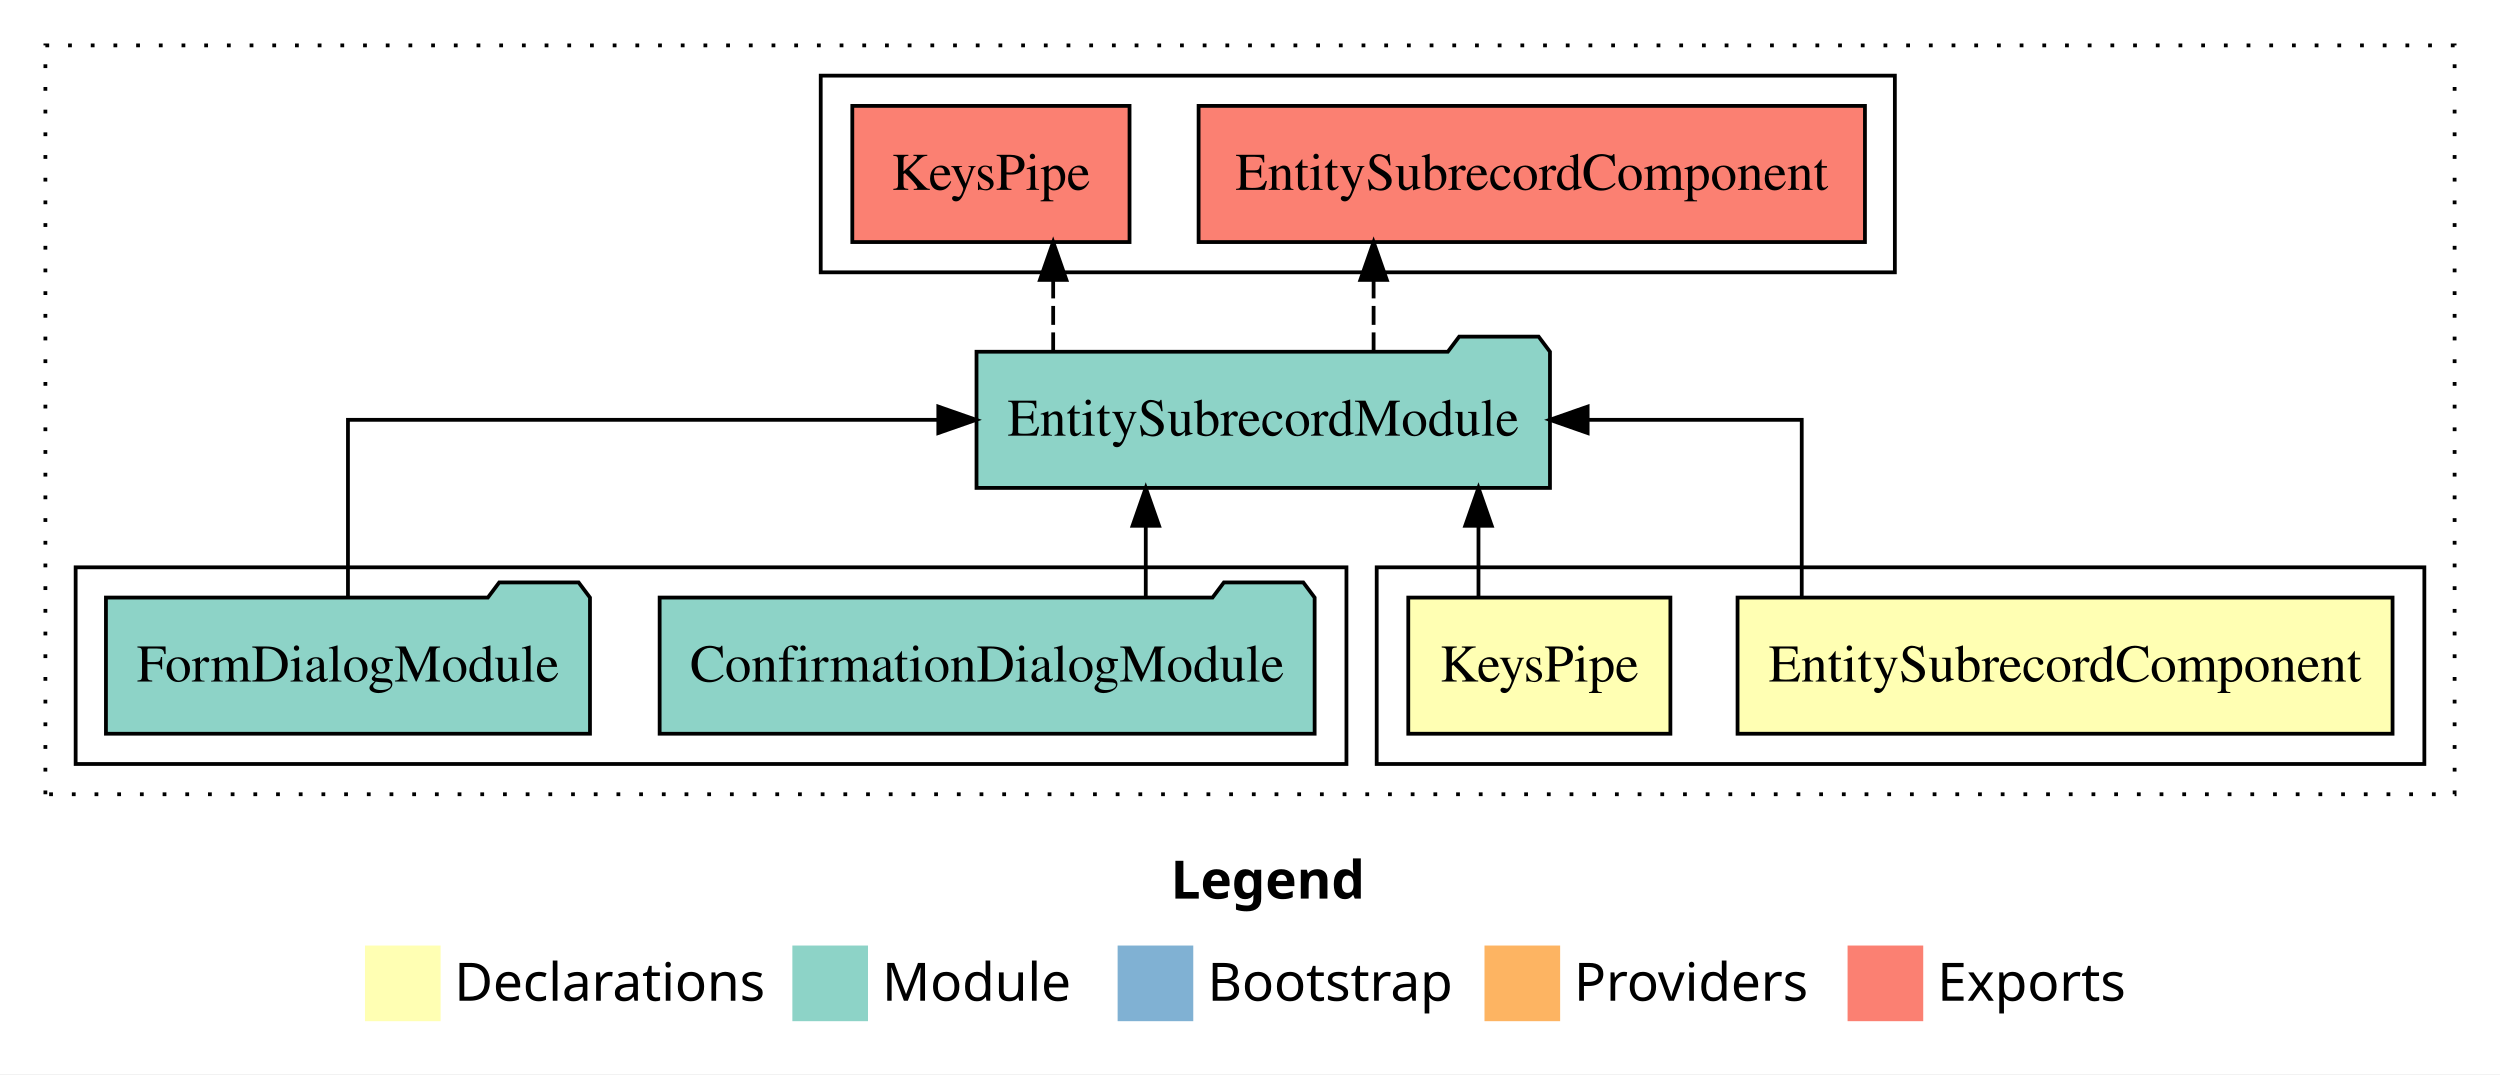
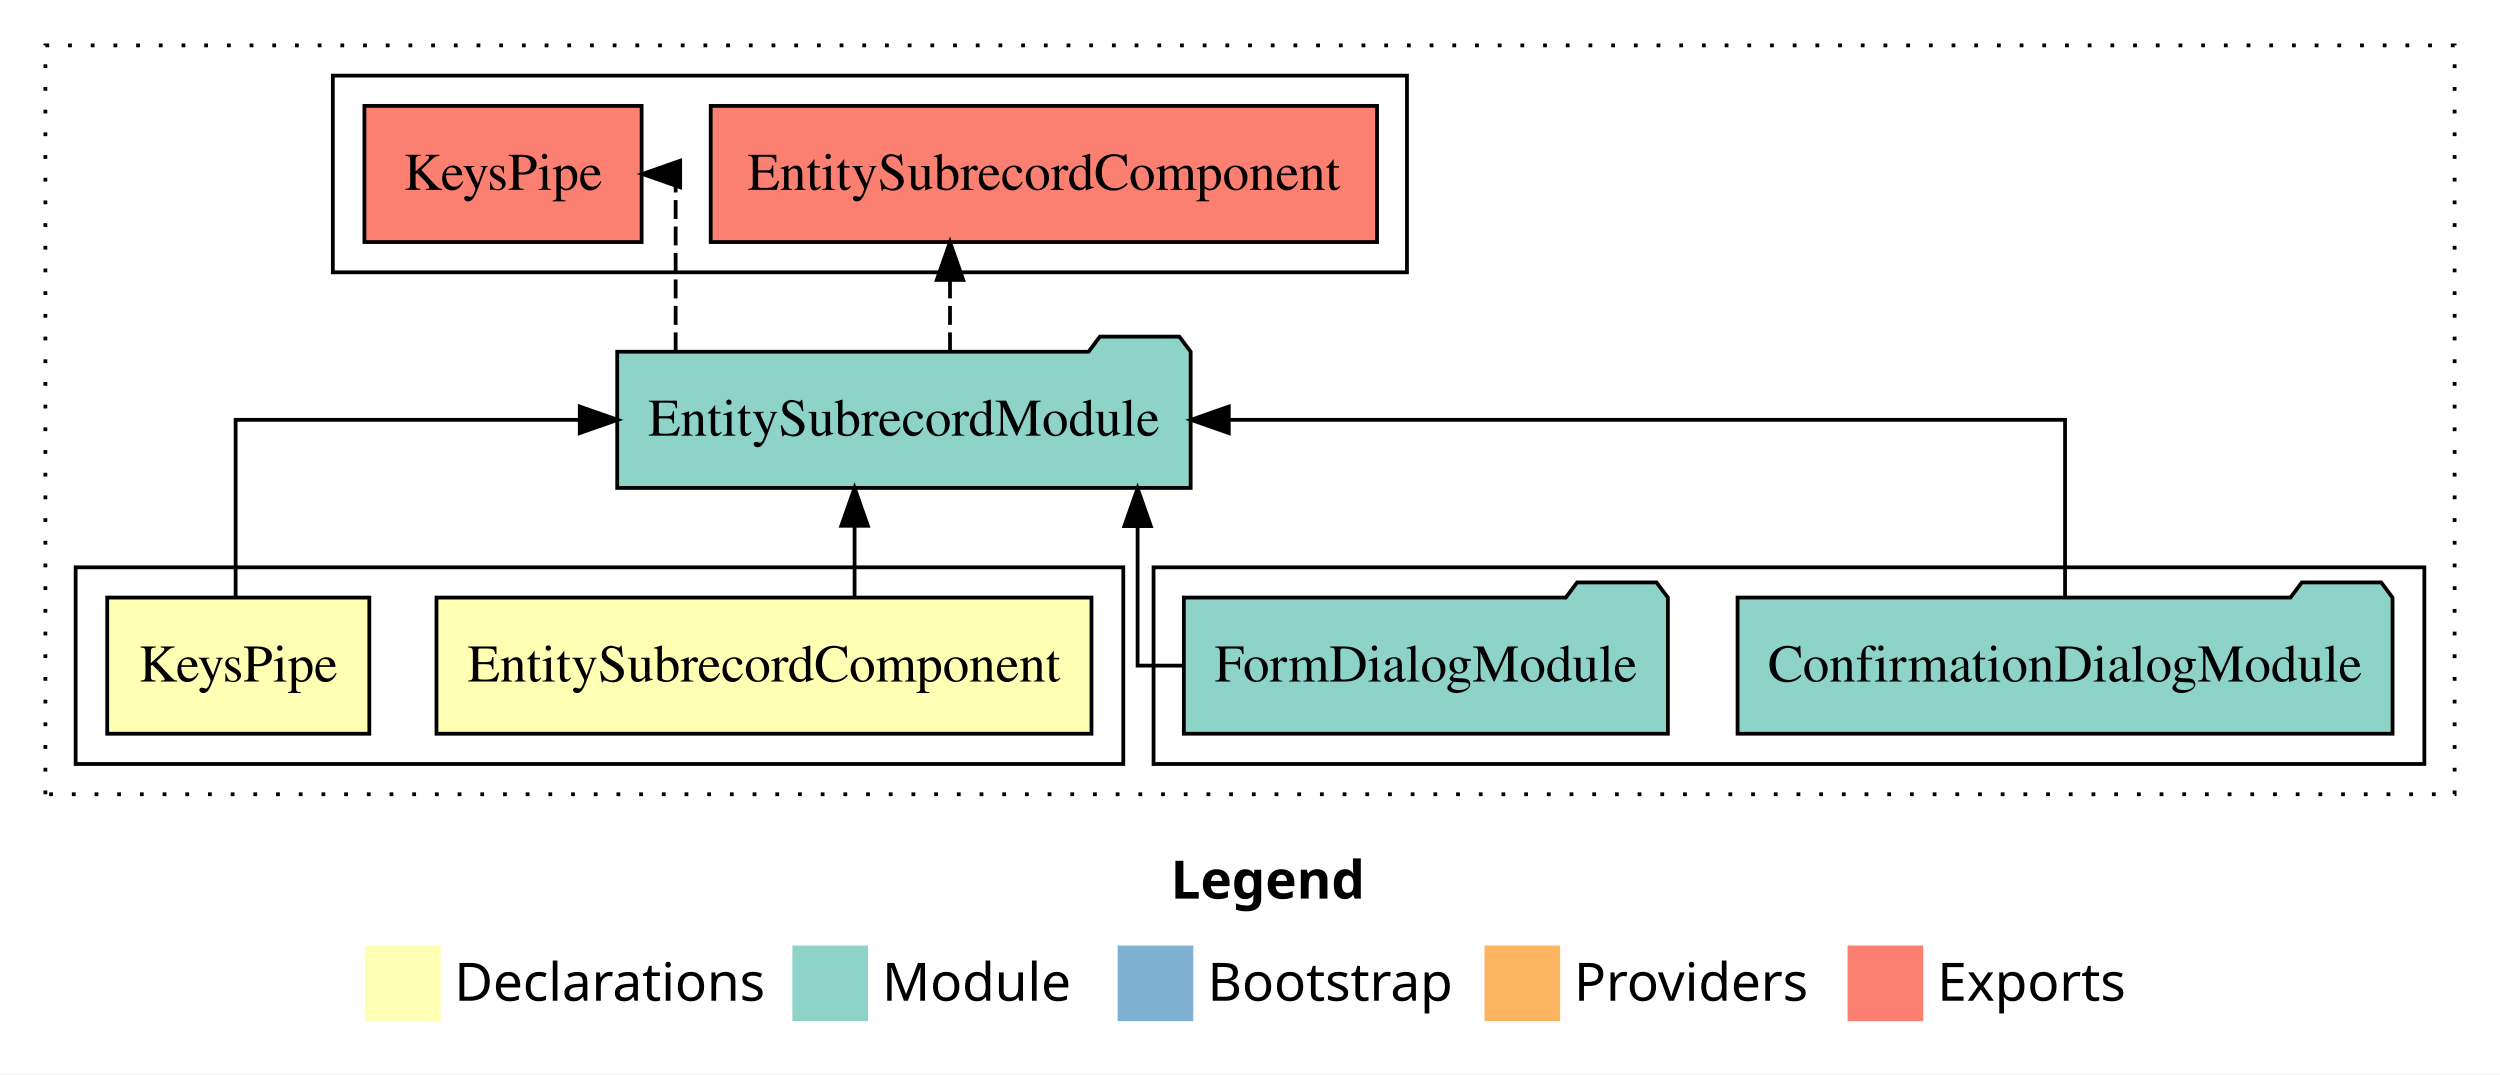
<svg xmlns="http://www.w3.org/2000/svg" width="661pt" height="284pt" viewBox="0.00 0.00 661.00 284.00">
  <g id="graph0" class="graph" transform="scale(1 1) rotate(0) translate(4 280)">
    <polygon fill="white" stroke="transparent" points="-4,4 -4,-280 657,-280 657,4 -4,4" />
    <text text-anchor="start" x="305.51" y="-42.4" font-family="sans-serif" font-weight="bold" font-size="14.00">Legend</text>
    <polygon fill="#ffffb3" stroke="transparent" points="92.5,-10 92.5,-30 112.5,-30 112.5,-10 92.5,-10" />
    <text text-anchor="start" x="116.13" y="-15.4" font-family="sans-serif" font-size="14.00">  Declarations</text>
    <polygon fill="#8dd3c7" stroke="transparent" points="205.5,-10 205.5,-30 225.5,-30 225.5,-10 205.5,-10" />
    <text text-anchor="start" x="229.23" y="-15.4" font-family="sans-serif" font-size="14.00">  Module</text>
    <polygon fill="#80b1d3" stroke="transparent" points="291.5,-10 291.5,-30 311.5,-30 311.5,-10 291.5,-10" />
    <text text-anchor="start" x="315.28" y="-15.4" font-family="sans-serif" font-size="14.00">  Bootstrap</text>
    <polygon fill="#fdb462" stroke="transparent" points="388.5,-10 388.5,-30 408.5,-30 408.5,-10 388.5,-10" />
    <text text-anchor="start" x="412.17" y="-15.4" font-family="sans-serif" font-size="14.00">  Providers</text>
    <polygon fill="#fb8072" stroke="transparent" points="484.5,-10 484.5,-30 504.5,-30 504.5,-10 484.5,-10" />
    <text text-anchor="start" x="508.23" y="-15.4" font-family="sans-serif" font-size="14.00">  Exports</text>
    <g id="clust1" class="cluster">
      <polygon fill="none" stroke="black" stroke-dasharray="1,5" points="8,-70 8,-268 645,-268 645,-70 8,-70" />
    </g>
+     <g id="clust5" class="cluster">
+       <polygon fill="none" stroke="black" points="301,-78 301,-130 637,-130 637,-78 301,-78" />
+     </g>
    <g id="clust2" class="cluster">
-       <polygon fill="none" stroke="black" points="360,-78 360,-130 637,-130 637,-78 360,-78" />
-     </g>
-     <g id="clust5" class="cluster">
-       <polygon fill="none" stroke="black" points="16,-78 16,-130 352,-130 352,-78 16,-78" />
+       <polygon fill="none" stroke="black" points="16,-78 16,-130 293,-130 293,-78 16,-78" />
    </g>
    <g id="clust6" class="cluster">
-       <polygon fill="none" stroke="black" points="213,-208 213,-260 497,-260 497,-208 213,-208" />
+       <polygon fill="none" stroke="black" points="84,-208 84,-260 368,-260 368,-208 84,-208" />
    </g>
    <g id="node1" class="node">
-       <polygon fill="#ffffb3" stroke="black" points="628.59,-122 455.41,-122 455.41,-86 628.59,-86 628.59,-122" />
-       <text text-anchor="middle" x="542" y="-99.8" font-family="Times,serif" font-size="14.00">EntitySubrecordComponent</text>
+       <polygon fill="#ffffb3" stroke="black" points="284.59,-122 111.41,-122 111.41,-86 284.59,-86 284.59,-122" />
+       <text text-anchor="middle" x="198" y="-99.8" font-family="Times,serif" font-size="14.00">EntitySubrecordComponent</text>
    </g>
    <g id="node3" class="node">
-       <polygon fill="#8dd3c7" stroke="black" points="405.81,-187 402.81,-191 381.81,-191 378.81,-187 254.19,-187 254.19,-151 405.81,-151 405.81,-187" />
-       <text text-anchor="middle" x="330" y="-164.8" font-family="Times,serif" font-size="14.00">EntitySubrecordModule</text>
+       <polygon fill="#8dd3c7" stroke="black" points="310.81,-187 307.81,-191 286.81,-191 283.81,-187 159.19,-187 159.19,-151 310.81,-151 310.81,-187" />
+       <text text-anchor="middle" x="235" y="-164.8" font-family="Times,serif" font-size="14.00">EntitySubrecordModule</text>
    </g>
    <g id="edge1" class="edge">
-       <path fill="none" stroke="black" d="M472.38,-122.11C472.38,-141.34 472.38,-169 472.38,-169 472.38,-169 415.77,-169 415.77,-169" />
-       <polygon fill="black" stroke="black" points="415.77,-165.5 405.77,-169 415.77,-172.5 415.77,-165.5" />
+       <path fill="none" stroke="black" d="M221.95,-122.11C221.95,-122.11 221.95,-140.99 221.95,-140.99" />
+       <polygon fill="black" stroke="black" points="218.45,-140.99 221.95,-150.99 225.45,-140.99 218.45,-140.99" />
    </g>
    <g id="node2" class="node">
-       <polygon fill="#ffffb3" stroke="black" points="437.65,-122 368.35,-122 368.35,-86 437.65,-86 437.65,-122" />
-       <text text-anchor="middle" x="403" y="-99.8" font-family="Times,serif" font-size="14.00">KeysPipe</text>
+       <polygon fill="#ffffb3" stroke="black" points="93.65,-122 24.35,-122 24.35,-86 93.65,-86 93.65,-122" />
+       <text text-anchor="middle" x="59" y="-99.8" font-family="Times,serif" font-size="14.00">KeysPipe</text>
    </g>
    <g id="edge2" class="edge">
-       <path fill="none" stroke="black" d="M386.91,-122.11C386.91,-122.11 386.91,-140.99 386.91,-140.99" />
-       <polygon fill="black" stroke="black" points="383.41,-140.99 386.91,-150.99 390.41,-140.99 383.41,-140.99" />
+       <path fill="none" stroke="black" d="M58.3,-122.11C58.3,-141.34 58.3,-169 58.3,-169 58.3,-169 149.29,-169 149.29,-169" />
+       <polygon fill="black" stroke="black" points="149.29,-172.5 159.29,-169 149.29,-165.5 149.29,-172.5" />
    </g>
    <g id="node6" class="node">
-       <polygon fill="#fb8072" stroke="black" points="489.09,-252 312.91,-252 312.91,-216 489.09,-216 489.09,-252" />
-       <text text-anchor="middle" x="401" y="-229.8" font-family="Times,serif" font-size="14.00">EntitySubrecordComponent </text>
+       <polygon fill="#fb8072" stroke="black" points="360.09,-252 183.91,-252 183.91,-216 360.09,-216 360.09,-252" />
+       <text text-anchor="middle" x="272" y="-229.8" font-family="Times,serif" font-size="14.00">EntitySubrecordComponent </text>
    </g>
    <g id="edge5" class="edge">
-       <path fill="none" stroke="black" stroke-dasharray="5,2" d="M359.18,-187.11C359.18,-187.11 359.18,-205.99 359.18,-205.99" />
-       <polygon fill="black" stroke="black" points="355.68,-205.99 359.18,-215.99 362.68,-205.99 355.68,-205.99" />
+       <path fill="none" stroke="black" stroke-dasharray="5,2" d="M247.18,-187.11C247.18,-187.11 247.18,-205.99 247.18,-205.99" />
+       <polygon fill="black" stroke="black" points="243.68,-205.99 247.18,-215.99 250.68,-205.99 243.68,-205.99" />
    </g>
    <g id="node7" class="node">
-       <polygon fill="#fb8072" stroke="black" points="294.65,-252 221.35,-252 221.35,-216 294.65,-216 294.65,-252" />
-       <text text-anchor="middle" x="258" y="-229.8" font-family="Times,serif" font-size="14.00">KeysPipe </text>
+       <polygon fill="#fb8072" stroke="black" points="165.65,-252 92.35,-252 92.35,-216 165.65,-216 165.65,-252" />
+       <text text-anchor="middle" x="129" y="-229.8" font-family="Times,serif" font-size="14.00">KeysPipe </text>
    </g>
    <g id="edge6" class="edge">
-       <path fill="none" stroke="black" stroke-dasharray="5,2" d="M274.46,-187.11C274.46,-187.11 274.46,-205.99 274.46,-205.99" />
-       <polygon fill="black" stroke="black" points="270.96,-205.99 274.46,-215.99 277.96,-205.99 270.96,-205.99" />
+       <path fill="none" stroke="black" stroke-dasharray="5,2" d="M174.64,-187.11C174.64,-206.34 174.64,-234 174.64,-234 174.64,-234 173.76,-234 173.76,-234" />
+       <polygon fill="black" stroke="black" points="175.84,-230.5 165.84,-234 175.84,-237.5 175.84,-230.5" />
    </g>
    <g id="node4" class="node">
-       <polygon fill="#8dd3c7" stroke="black" points="343.59,-122 340.59,-126 319.59,-126 316.59,-122 170.41,-122 170.41,-86 343.59,-86 343.59,-122" />
-       <text text-anchor="middle" x="257" y="-99.8" font-family="Times,serif" font-size="14.00">ConfirmationDialogModule</text>
+       <polygon fill="#8dd3c7" stroke="black" points="628.59,-122 625.59,-126 604.59,-126 601.59,-122 455.41,-122 455.41,-86 628.59,-86 628.59,-122" />
+       <text text-anchor="middle" x="542" y="-99.8" font-family="Times,serif" font-size="14.00">ConfirmationDialogModule</text>
    </g>
    <g id="edge3" class="edge">
-       <path fill="none" stroke="black" d="M298.94,-122.11C298.94,-122.11 298.94,-140.99 298.94,-140.99" />
-       <polygon fill="black" stroke="black" points="295.45,-140.99 298.94,-150.99 302.45,-140.99 295.45,-140.99" />
+       <path fill="none" stroke="black" d="M542,-122.11C542,-141.34 542,-169 542,-169 542,-169 320.89,-169 320.89,-169" />
+       <polygon fill="black" stroke="black" points="320.89,-165.5 310.89,-169 320.89,-172.5 320.89,-165.5" />
    </g>
    <g id="node5" class="node">
-       <polygon fill="#8dd3c7" stroke="black" points="151.99,-122 148.99,-126 127.99,-126 124.99,-122 24.01,-122 24.01,-86 151.99,-86 151.99,-122" />
-       <text text-anchor="middle" x="88" y="-99.8" font-family="Times,serif" font-size="14.00">FormDialogModule</text>
+       <polygon fill="#8dd3c7" stroke="black" points="436.99,-122 433.99,-126 412.99,-126 409.99,-122 309.01,-122 309.01,-86 436.99,-86 436.99,-122" />
+       <text text-anchor="middle" x="373" y="-99.8" font-family="Times,serif" font-size="14.00">FormDialogModule</text>
    </g>
    <g id="edge4" class="edge">
-       <path fill="none" stroke="black" d="M88,-122.11C88,-141.34 88,-169 88,-169 88,-169 244.09,-169 244.09,-169" />
-       <polygon fill="black" stroke="black" points="244.09,-172.5 254.09,-169 244.09,-165.5 244.09,-172.5" />
+       <path fill="none" stroke="black" d="M308.69,-104C301.54,-104 296.78,-104 296.78,-104 296.78,-104 296.78,-140.89 296.78,-140.89" />
+       <polygon fill="black" stroke="black" points="293.28,-140.89 296.78,-150.89 300.28,-140.89 293.28,-140.89" />
    </g>
  </g>
</svg>
